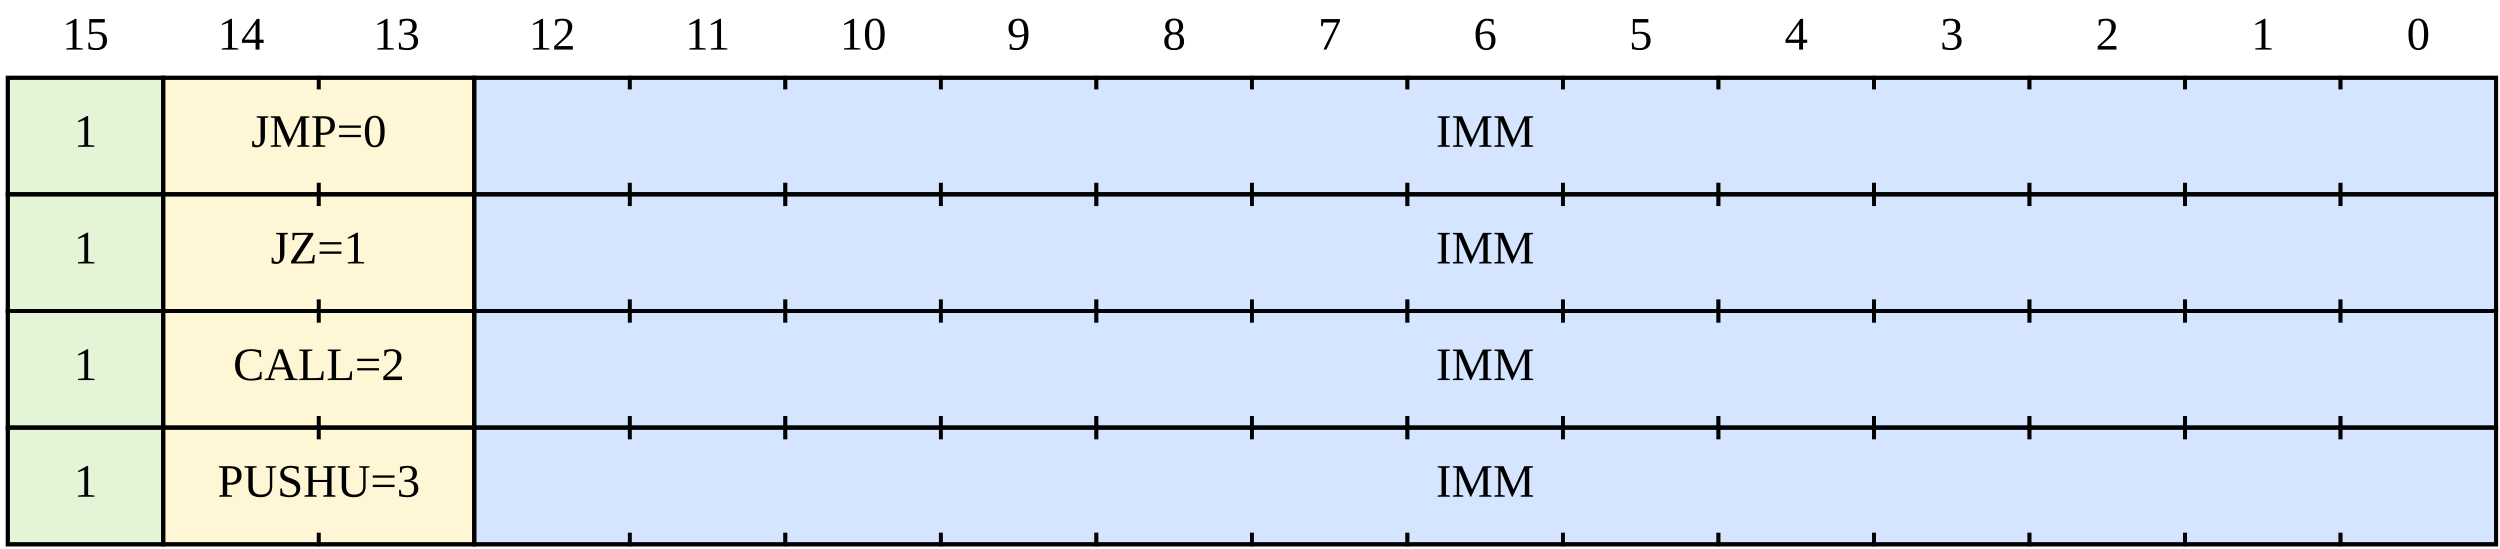
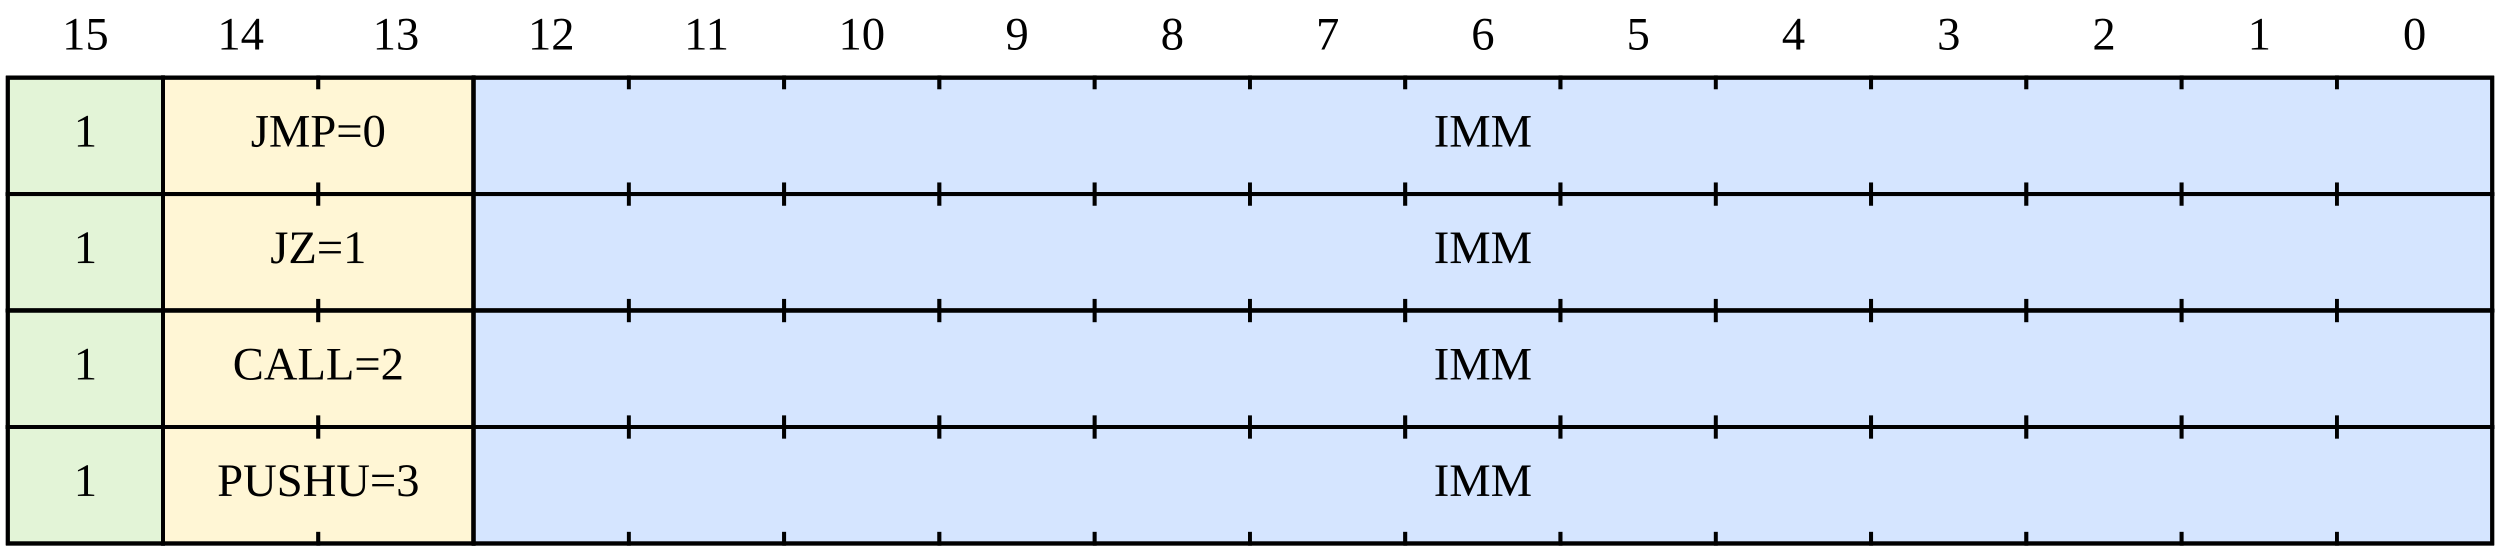
- <svg xmlns="http://www.w3.org/2000/svg" version="1.1" width="643" height="141">
-   <rect x="0" y="0" width="643" height="141" stroke="white" fill="white" />
+ <svg xmlns="http://www.w3.org/2000/svg" version="1.1" width="644" height="142">
+   <rect x="0" y="0" width="644" height="142" stroke="white" fill="white" />
  <text x="22.0" y="10.0" fill="black" text-anchor="middle" dominant-baseline="middle">15</text>
  <text x="62.0" y="10.0" fill="black" text-anchor="middle" dominant-baseline="middle">14</text>
  <text x="102.0" y="10.0" fill="black" text-anchor="middle" dominant-baseline="middle">13</text>
  <text x="142.0" y="10.0" fill="black" text-anchor="middle" dominant-baseline="middle">12</text>
  <text x="182.0" y="10.0" fill="black" text-anchor="middle" dominant-baseline="middle">11</text>
  <text x="222.0" y="10.0" fill="black" text-anchor="middle" dominant-baseline="middle">10</text>
  <text x="262.0" y="10.0" fill="black" text-anchor="middle" dominant-baseline="middle">9</text>
  <text x="302.0" y="10.0" fill="black" text-anchor="middle" dominant-baseline="middle">8</text>
  <text x="342.0" y="10.0" fill="black" text-anchor="middle" dominant-baseline="middle">7</text>
  <text x="382.0" y="10.0" fill="black" text-anchor="middle" dominant-baseline="middle">6</text>
  <text x="422.0" y="10.0" fill="black" text-anchor="middle" dominant-baseline="middle">5</text>
  <text x="462.0" y="10.0" fill="black" text-anchor="middle" dominant-baseline="middle">4</text>
  <text x="502.0" y="10.0" fill="black" text-anchor="middle" dominant-baseline="middle">3</text>
  <text x="542.0" y="10.0" fill="black" text-anchor="middle" dominant-baseline="middle">2</text>
  <text x="582.0" y="10.0" fill="black" text-anchor="middle" dominant-baseline="middle">1</text>
  <text x="622.0" y="10.0" fill="black" text-anchor="middle" dominant-baseline="middle">0</text>
  <rect x="2" y="20" width="40" height="30" stroke="black" fill="#e3f4d7" />
  <rect x="2" y="20" width="40" height="30" stroke="black" fill="none" />
  <text x="22.0" y="35.0" fill="black" text-anchor="middle" dominant-baseline="middle">1</text>
  <rect x="42" y="20" width="40" height="30" stroke="black" fill="#fff6d5" />
  <rect x="82" y="20" width="40" height="30" stroke="black" fill="#fff6d5" />
  <rect x="45" y="23" width="74" height="24" stroke="none" fill="#fff6d5" />
  <rect x="42" y="20" width="80" height="30" stroke="black" fill="none" />
  <text x="82.0" y="35.0" fill="black" text-anchor="middle" dominant-baseline="middle">JMP=0</text>
  <rect x="122" y="20" width="40" height="30" stroke="black" fill="#d5e5ff" />
  <rect x="162" y="20" width="40" height="30" stroke="black" fill="#d5e5ff" />
  <rect x="202" y="20" width="40" height="30" stroke="black" fill="#d5e5ff" />
  <rect x="242" y="20" width="40" height="30" stroke="black" fill="#d5e5ff" />
  <rect x="282" y="20" width="40" height="30" stroke="black" fill="#d5e5ff" />
  <rect x="322" y="20" width="40" height="30" stroke="black" fill="#d5e5ff" />
  <rect x="362" y="20" width="40" height="30" stroke="black" fill="#d5e5ff" />
  <rect x="402" y="20" width="40" height="30" stroke="black" fill="#d5e5ff" />
  <rect x="442" y="20" width="40" height="30" stroke="black" fill="#d5e5ff" />
  <rect x="482" y="20" width="40" height="30" stroke="black" fill="#d5e5ff" />
  <rect x="522" y="20" width="40" height="30" stroke="black" fill="#d5e5ff" />
  <rect x="562" y="20" width="40" height="30" stroke="black" fill="#d5e5ff" />
  <rect x="602" y="20" width="40" height="30" stroke="black" fill="#d5e5ff" />
  <rect x="125" y="23" width="514" height="24" stroke="none" fill="#d5e5ff" />
  <rect x="122" y="20" width="520" height="30" stroke="black" fill="none" />
  <text x="382.0" y="35.0" fill="black" text-anchor="middle" dominant-baseline="middle">IMM</text>
  <rect x="2" y="50" width="40" height="30" stroke="black" fill="#e3f4d7" />
  <rect x="2" y="50" width="40" height="30" stroke="black" fill="none" />
  <text x="22.0" y="65.0" fill="black" text-anchor="middle" dominant-baseline="middle">1</text>
  <rect x="42" y="50" width="40" height="30" stroke="black" fill="#fff6d5" />
  <rect x="82" y="50" width="40" height="30" stroke="black" fill="#fff6d5" />
  <rect x="45" y="53" width="74" height="24" stroke="none" fill="#fff6d5" />
  <rect x="42" y="50" width="80" height="30" stroke="black" fill="none" />
  <text x="82.0" y="65.0" fill="black" text-anchor="middle" dominant-baseline="middle">JZ=1</text>
  <rect x="122" y="50" width="40" height="30" stroke="black" fill="#d5e5ff" />
  <rect x="162" y="50" width="40" height="30" stroke="black" fill="#d5e5ff" />
  <rect x="202" y="50" width="40" height="30" stroke="black" fill="#d5e5ff" />
  <rect x="242" y="50" width="40" height="30" stroke="black" fill="#d5e5ff" />
  <rect x="282" y="50" width="40" height="30" stroke="black" fill="#d5e5ff" />
  <rect x="322" y="50" width="40" height="30" stroke="black" fill="#d5e5ff" />
  <rect x="362" y="50" width="40" height="30" stroke="black" fill="#d5e5ff" />
  <rect x="402" y="50" width="40" height="30" stroke="black" fill="#d5e5ff" />
  <rect x="442" y="50" width="40" height="30" stroke="black" fill="#d5e5ff" />
  <rect x="482" y="50" width="40" height="30" stroke="black" fill="#d5e5ff" />
  <rect x="522" y="50" width="40" height="30" stroke="black" fill="#d5e5ff" />
  <rect x="562" y="50" width="40" height="30" stroke="black" fill="#d5e5ff" />
  <rect x="602" y="50" width="40" height="30" stroke="black" fill="#d5e5ff" />
  <rect x="125" y="53" width="514" height="24" stroke="none" fill="#d5e5ff" />
  <rect x="122" y="50" width="520" height="30" stroke="black" fill="none" />
  <text x="382.0" y="65.0" fill="black" text-anchor="middle" dominant-baseline="middle">IMM</text>
  <rect x="2" y="80" width="40" height="30" stroke="black" fill="#e3f4d7" />
  <rect x="2" y="80" width="40" height="30" stroke="black" fill="none" />
  <text x="22.0" y="95.0" fill="black" text-anchor="middle" dominant-baseline="middle">1</text>
  <rect x="42" y="80" width="40" height="30" stroke="black" fill="#fff6d5" />
  <rect x="82" y="80" width="40" height="30" stroke="black" fill="#fff6d5" />
  <rect x="45" y="83" width="74" height="24" stroke="none" fill="#fff6d5" />
  <rect x="42" y="80" width="80" height="30" stroke="black" fill="none" />
  <text x="82.0" y="95.0" fill="black" text-anchor="middle" dominant-baseline="middle">CALL=2</text>
  <rect x="122" y="80" width="40" height="30" stroke="black" fill="#d5e5ff" />
  <rect x="162" y="80" width="40" height="30" stroke="black" fill="#d5e5ff" />
  <rect x="202" y="80" width="40" height="30" stroke="black" fill="#d5e5ff" />
  <rect x="242" y="80" width="40" height="30" stroke="black" fill="#d5e5ff" />
  <rect x="282" y="80" width="40" height="30" stroke="black" fill="#d5e5ff" />
  <rect x="322" y="80" width="40" height="30" stroke="black" fill="#d5e5ff" />
  <rect x="362" y="80" width="40" height="30" stroke="black" fill="#d5e5ff" />
  <rect x="402" y="80" width="40" height="30" stroke="black" fill="#d5e5ff" />
  <rect x="442" y="80" width="40" height="30" stroke="black" fill="#d5e5ff" />
  <rect x="482" y="80" width="40" height="30" stroke="black" fill="#d5e5ff" />
  <rect x="522" y="80" width="40" height="30" stroke="black" fill="#d5e5ff" />
  <rect x="562" y="80" width="40" height="30" stroke="black" fill="#d5e5ff" />
  <rect x="602" y="80" width="40" height="30" stroke="black" fill="#d5e5ff" />
  <rect x="125" y="83" width="514" height="24" stroke="none" fill="#d5e5ff" />
  <rect x="122" y="80" width="520" height="30" stroke="black" fill="none" />
  <text x="382.0" y="95.0" fill="black" text-anchor="middle" dominant-baseline="middle">IMM</text>
  <rect x="2" y="110" width="40" height="30" stroke="black" fill="#e3f4d7" />
  <rect x="2" y="110" width="40" height="30" stroke="black" fill="none" />
  <text x="22.0" y="125.0" fill="black" text-anchor="middle" dominant-baseline="middle">1</text>
  <rect x="42" y="110" width="40" height="30" stroke="black" fill="#fff6d5" />
  <rect x="82" y="110" width="40" height="30" stroke="black" fill="#fff6d5" />
  <rect x="45" y="113" width="74" height="24" stroke="none" fill="#fff6d5" />
  <rect x="42" y="110" width="80" height="30" stroke="black" fill="none" />
  <text x="82.0" y="125.0" fill="black" text-anchor="middle" dominant-baseline="middle">PUSHU=3</text>
  <rect x="122" y="110" width="40" height="30" stroke="black" fill="#d5e5ff" />
  <rect x="162" y="110" width="40" height="30" stroke="black" fill="#d5e5ff" />
  <rect x="202" y="110" width="40" height="30" stroke="black" fill="#d5e5ff" />
  <rect x="242" y="110" width="40" height="30" stroke="black" fill="#d5e5ff" />
  <rect x="282" y="110" width="40" height="30" stroke="black" fill="#d5e5ff" />
  <rect x="322" y="110" width="40" height="30" stroke="black" fill="#d5e5ff" />
  <rect x="362" y="110" width="40" height="30" stroke="black" fill="#d5e5ff" />
  <rect x="402" y="110" width="40" height="30" stroke="black" fill="#d5e5ff" />
  <rect x="442" y="110" width="40" height="30" stroke="black" fill="#d5e5ff" />
  <rect x="482" y="110" width="40" height="30" stroke="black" fill="#d5e5ff" />
  <rect x="522" y="110" width="40" height="30" stroke="black" fill="#d5e5ff" />
  <rect x="562" y="110" width="40" height="30" stroke="black" fill="#d5e5ff" />
  <rect x="602" y="110" width="40" height="30" stroke="black" fill="#d5e5ff" />
  <rect x="125" y="113" width="514" height="24" stroke="none" fill="#d5e5ff" />
  <rect x="122" y="110" width="520" height="30" stroke="black" fill="none" />
  <text x="382.0" y="125.0" fill="black" text-anchor="middle" dominant-baseline="middle">IMM</text>
</svg>
